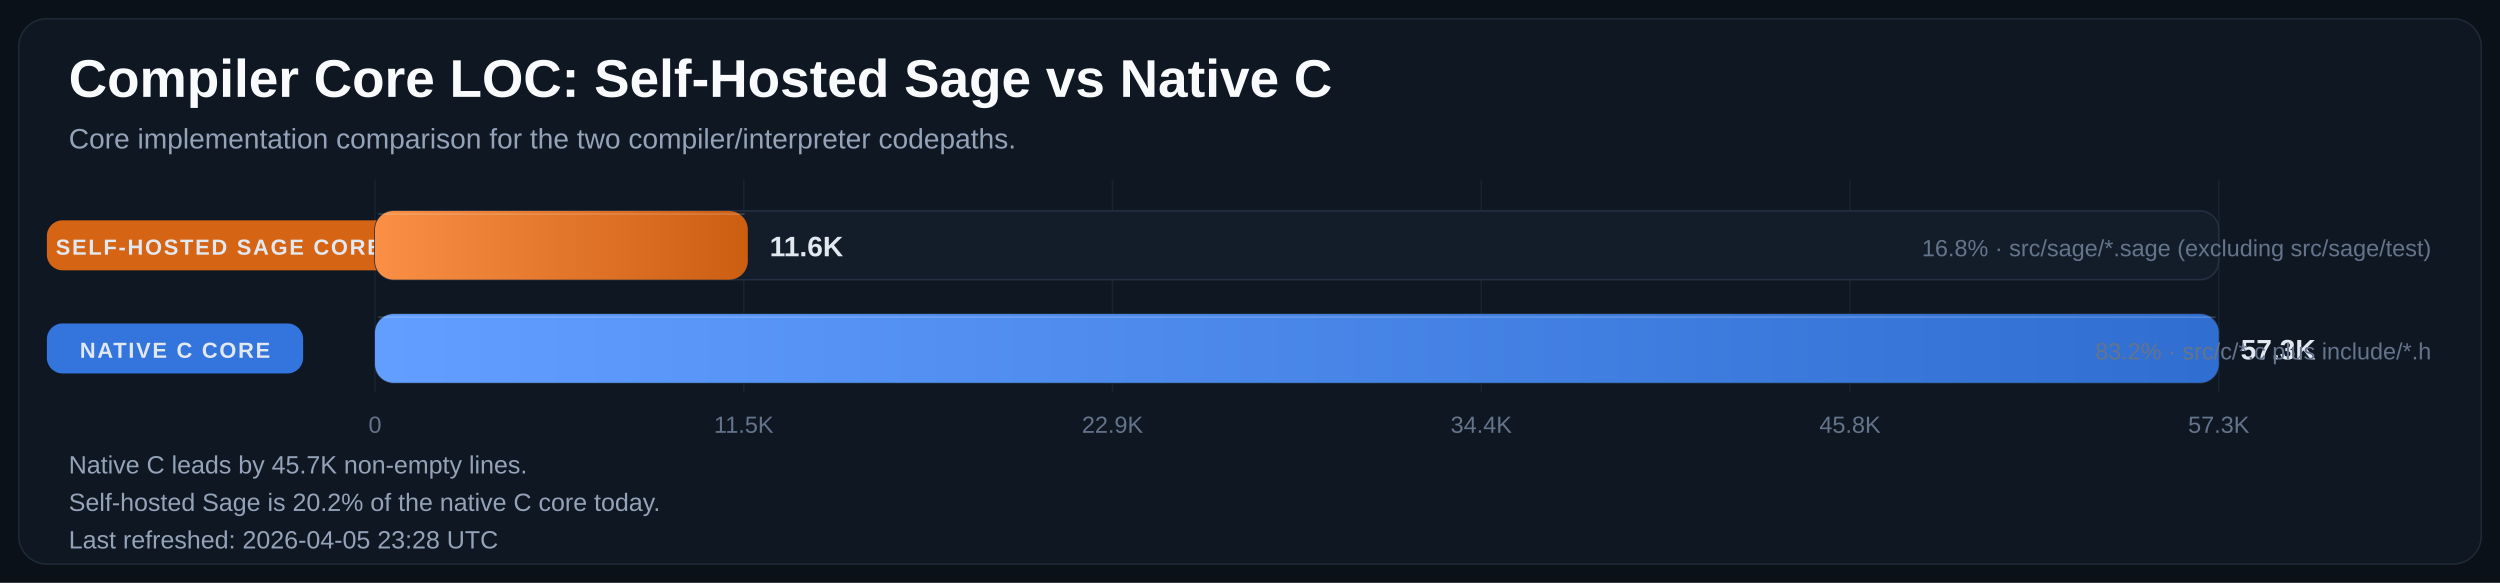
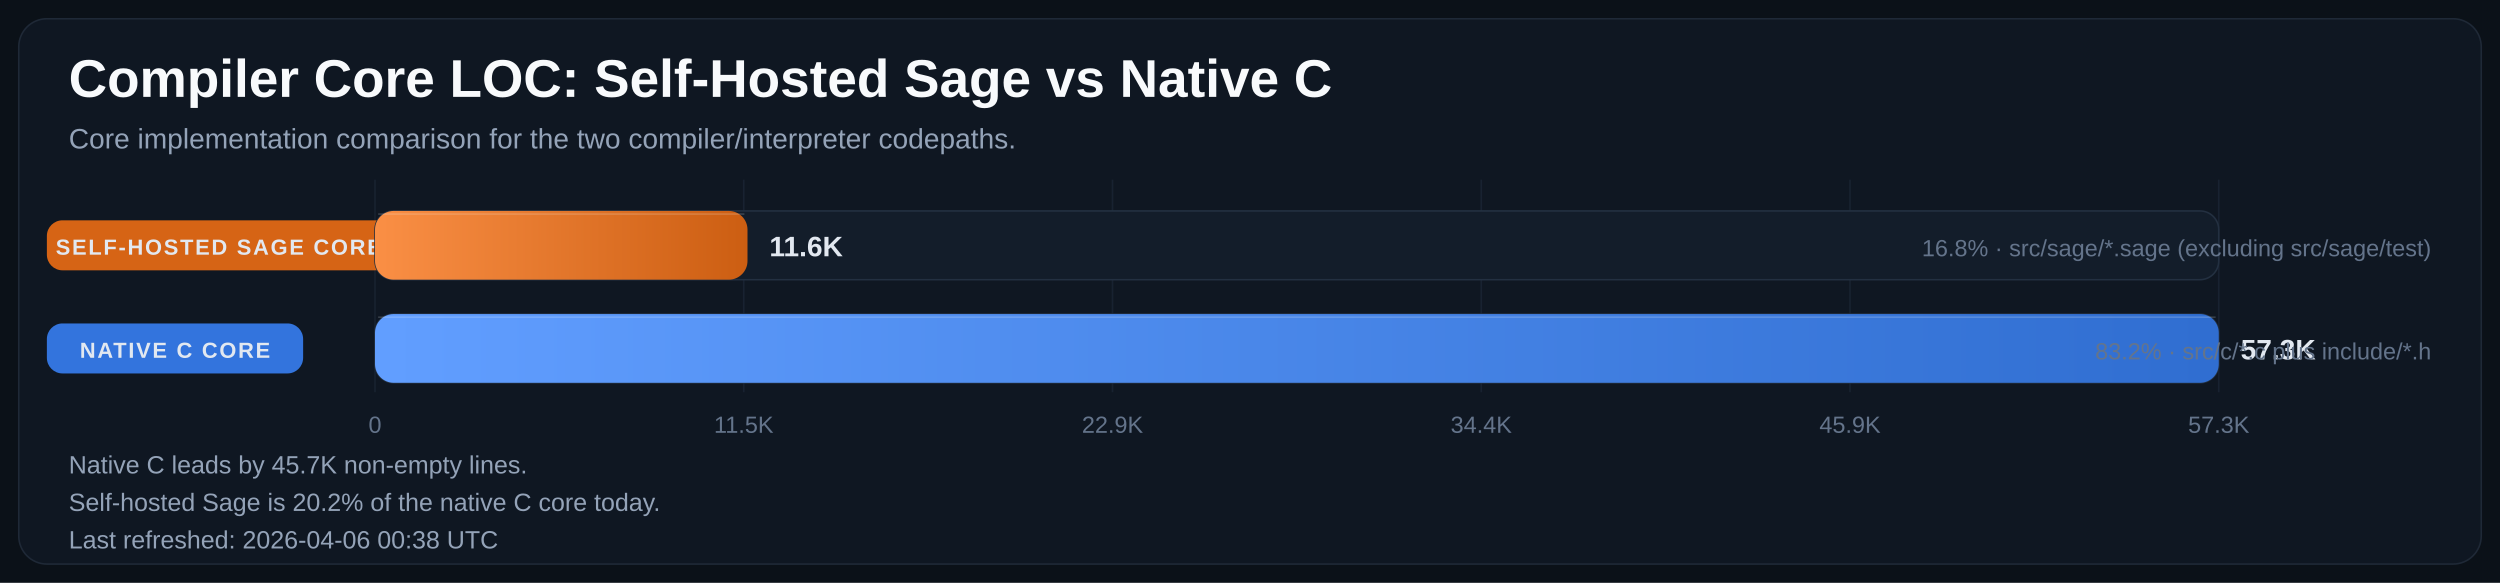
<svg xmlns="http://www.w3.org/2000/svg" width="1600" height="373" viewBox="0 0 1600 373" role="img" aria-labelledby="title desc">
  <defs>
    <linearGradient id="bar-gradient-0" x1="0%" y1="0%" x2="100%" y2="0%">
      <stop offset="0%" stop-color="#FA8F45" />
      <stop offset="100%" stop-color="#CC5E12" />
    </linearGradient>
    <linearGradient id="bar-gradient-1" x1="0%" y1="0%" x2="100%" y2="0%">
      <stop offset="0%" stop-color="#619EFF" />
      <stop offset="100%" stop-color="#306ED1" />
    </linearGradient>
  </defs>
  <rect width="100%" height="100%" fill="#0B1118" />
  <rect x="12" y="12" width="1576" height="349" rx="18" fill="#0F1722" stroke="#1F2937" />
  <text x="44" y="62" fill="#F8FAFC" font-size="34" font-family="Segoe UI, Arial, sans-serif" font-weight="700">Compiler Core LOC: Self-Hosted Sage vs Native C</text>
  <text x="44" y="95" fill="#94A3B8" font-size="18" font-family="Segoe UI, Arial, sans-serif">Core implementation comparison for the two compiler/interpreter codepaths.</text>
  <line x1="240.0" y1="115" x2="240.0" y2="251" stroke="#182231" stroke-width="1" />
  <text x="240.0" y="277" text-anchor="middle" fill="#64748B" font-size="15" font-family="Segoe UI, Arial, sans-serif">0</text>
  <line x1="476.0" y1="115" x2="476.0" y2="251" stroke="#182231" stroke-width="1" />
  <text x="476.0" y="277" text-anchor="middle" fill="#64748B" font-size="15" font-family="Segoe UI, Arial, sans-serif">11.5K</text>
  <line x1="712.0" y1="115" x2="712.0" y2="251" stroke="#182231" stroke-width="1" />
  <text x="712.0" y="277" text-anchor="middle" fill="#64748B" font-size="15" font-family="Segoe UI, Arial, sans-serif">22.9K</text>
  <line x1="948.0" y1="115" x2="948.0" y2="251" stroke="#182231" stroke-width="1" />
  <text x="948.0" y="277" text-anchor="middle" fill="#64748B" font-size="15" font-family="Segoe UI, Arial, sans-serif">34.4K</text>
  <line x1="1184.0" y1="115" x2="1184.0" y2="251" stroke="#182231" stroke-width="1" />
-   <text x="1184.0" y="277" text-anchor="middle" fill="#64748B" font-size="15" font-family="Segoe UI, Arial, sans-serif">45.8K</text>
+   <text x="1184.0" y="277" text-anchor="middle" fill="#64748B" font-size="15" font-family="Segoe UI, Arial, sans-serif">45.9K</text>
  <line x1="1420.0" y1="115" x2="1420.0" y2="251" stroke="#182231" stroke-width="1" />
  <text x="1420.0" y="277" text-anchor="middle" fill="#64748B" font-size="15" font-family="Segoe UI, Arial, sans-serif">57.3K</text>
  <rect x="30" y="141.0" width="220" height="32" rx="10" fill="#E06814" opacity="0.95" />
  <text x="140.0" y="163.0" text-anchor="middle" fill="#E2E8F0" font-size="14" font-family="Segoe UI, Arial, sans-serif" font-weight="700" letter-spacing="1.1">SELF-HOSTED SAGE CORE</text>
  <rect x="240" y="135" width="1180" height="44" rx="12" fill="#131D2A" stroke="#233041" />
-   <rect x="240" y="135" width="238.6" height="44" rx="12" fill="url(#bar-gradient-0)" />
-   <line x1="242.0" y1="137.0" x2="476.6" y2="137.0" stroke="#F8FAFC" stroke-opacity="0.18" />
-   <text x="492.6" y="164.0" fill="#E2E8F0" font-size="18" font-family="Segoe UI, Arial, sans-serif" font-weight="700">11.6K</text>
+   <rect x="240" y="135" width="238.4" height="44" rx="12" fill="url(#bar-gradient-0)" />
+   <line x1="242.0" y1="137.0" x2="476.4" y2="137.0" stroke="#F8FAFC" stroke-opacity="0.18" />
+   <text x="492.4" y="164.0" fill="#E2E8F0" font-size="18" font-family="Segoe UI, Arial, sans-serif" font-weight="700">11.6K</text>
  <text x="1556" y="164.0" text-anchor="end" fill="#64748B" font-size="15" font-family="Segoe UI, Arial, sans-serif">16.8% · src/sage/*.sage (excluding src/sage/test)</text>
  <rect x="30" y="207.0" width="164" height="32" rx="10" fill="#3479E6" opacity="0.95" />
  <text x="112.0" y="229.0" text-anchor="middle" fill="#E2E8F0" font-size="14" font-family="Segoe UI, Arial, sans-serif" font-weight="700" letter-spacing="1.1">NATIVE C CORE</text>
  <rect x="240" y="201" width="1180" height="44" rx="12" fill="#131D2A" stroke="#233041" />
  <rect x="240" y="201" width="1180.0" height="44" rx="12" fill="url(#bar-gradient-1)" />
  <line x1="242.0" y1="203.0" x2="1418.0" y2="203.0" stroke="#F8FAFC" stroke-opacity="0.18" />
  <text x="1434.0" y="230.0" fill="#E2E8F0" font-size="18" font-family="Segoe UI, Arial, sans-serif" font-weight="700">57.3K</text>
  <text x="1556" y="230.0" text-anchor="end" fill="#64748B" font-size="15" font-family="Segoe UI, Arial, sans-serif">83.2% · src/c/*.c plus include/*.h</text>
  <text x="44" y="303" fill="#94A3B8" font-size="16" font-family="Segoe UI, Arial, sans-serif">Native C leads by 45.7K non-empty lines.</text>
  <text x="44" y="327" fill="#94A3B8" font-size="16" font-family="Segoe UI, Arial, sans-serif">Self-hosted Sage is 20.2% of the native C core today.</text>
-   <text x="44" y="351" fill="#94A3B8" font-size="16" font-family="Segoe UI, Arial, sans-serif">Last refreshed: 2026-04-05 23:28 UTC</text>
+   <text x="44" y="351" fill="#94A3B8" font-size="16" font-family="Segoe UI, Arial, sans-serif">Last refreshed: 2026-04-06 00:38 UTC</text>
</svg>
